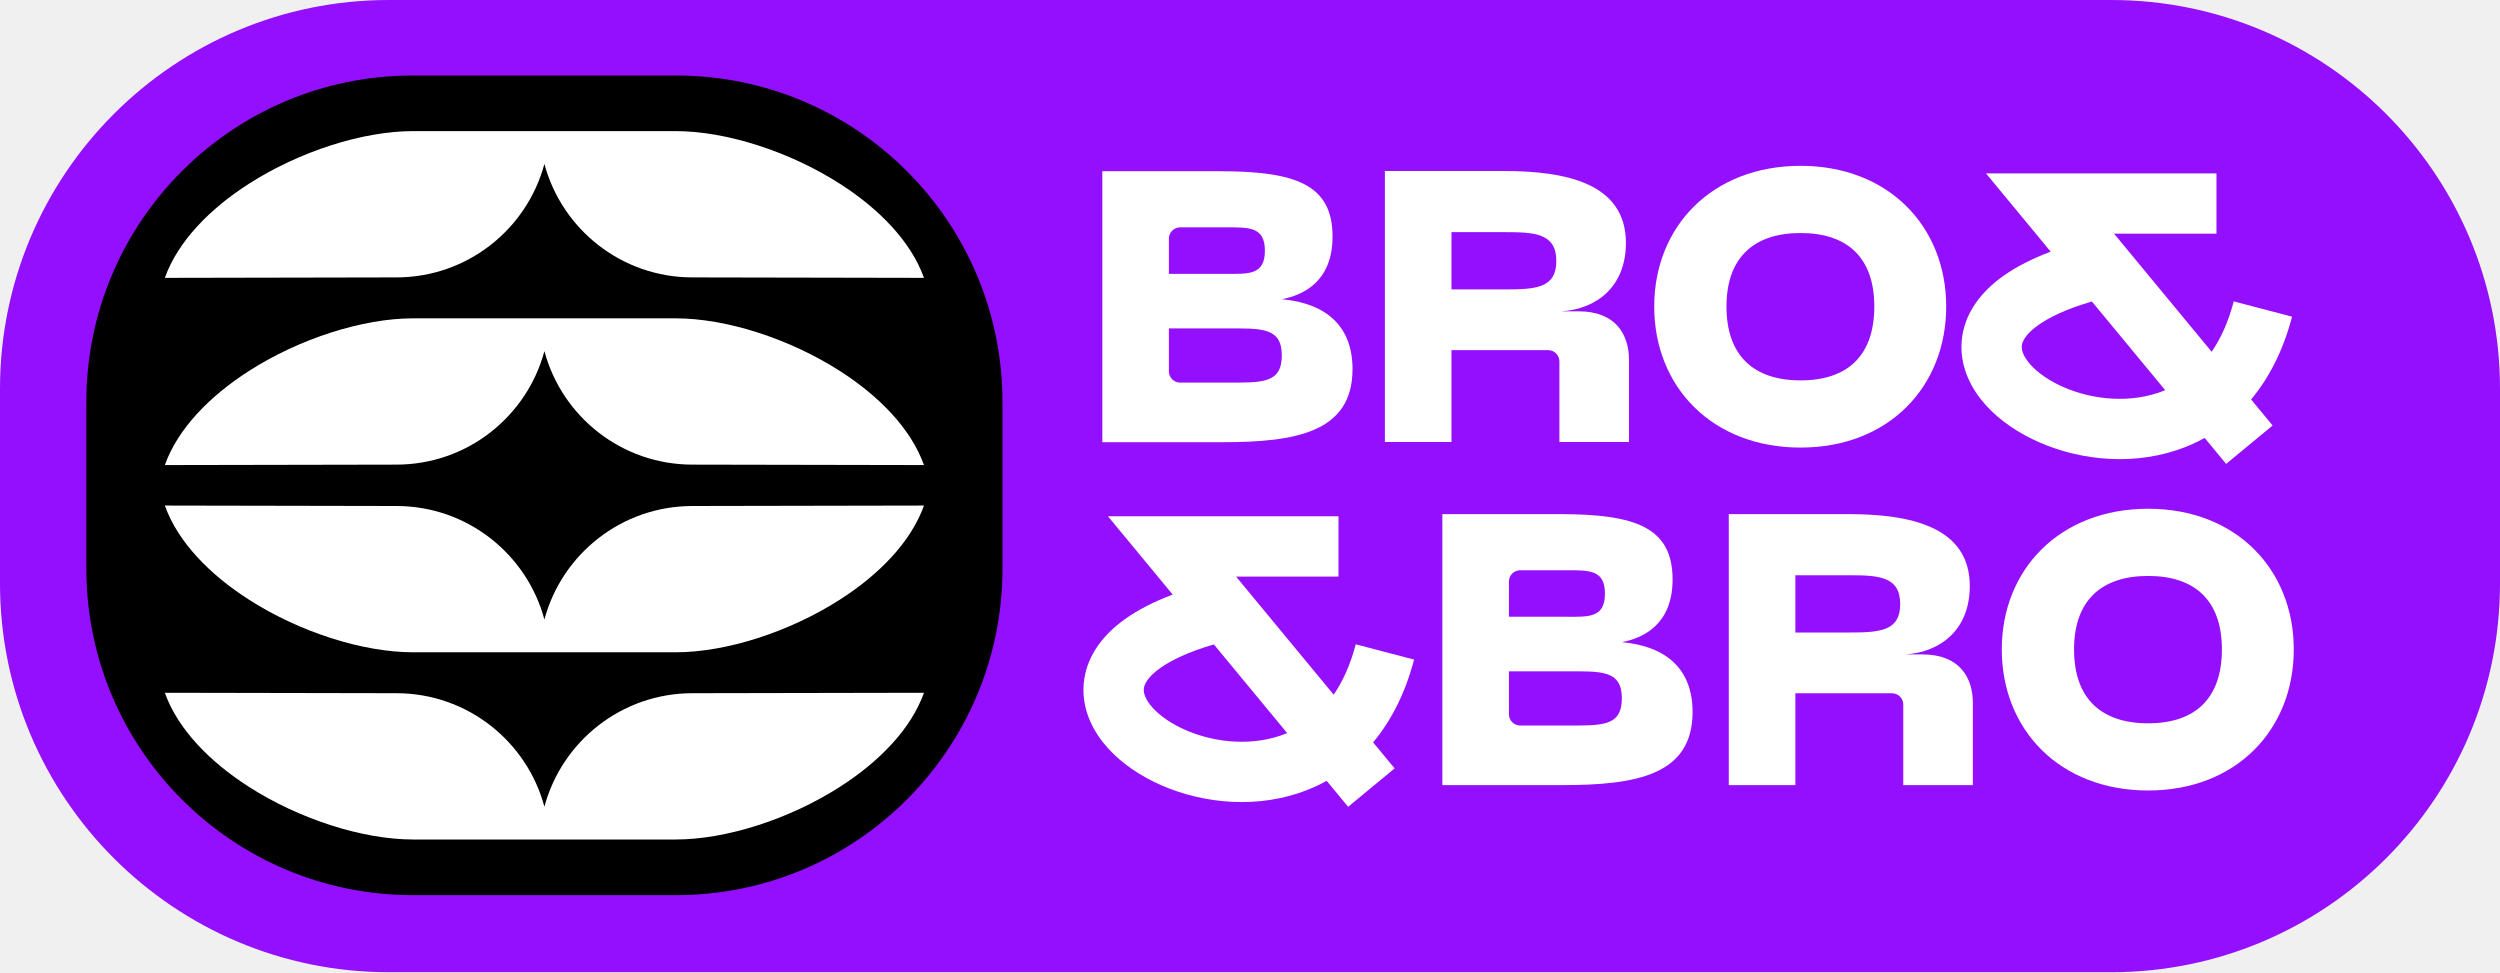
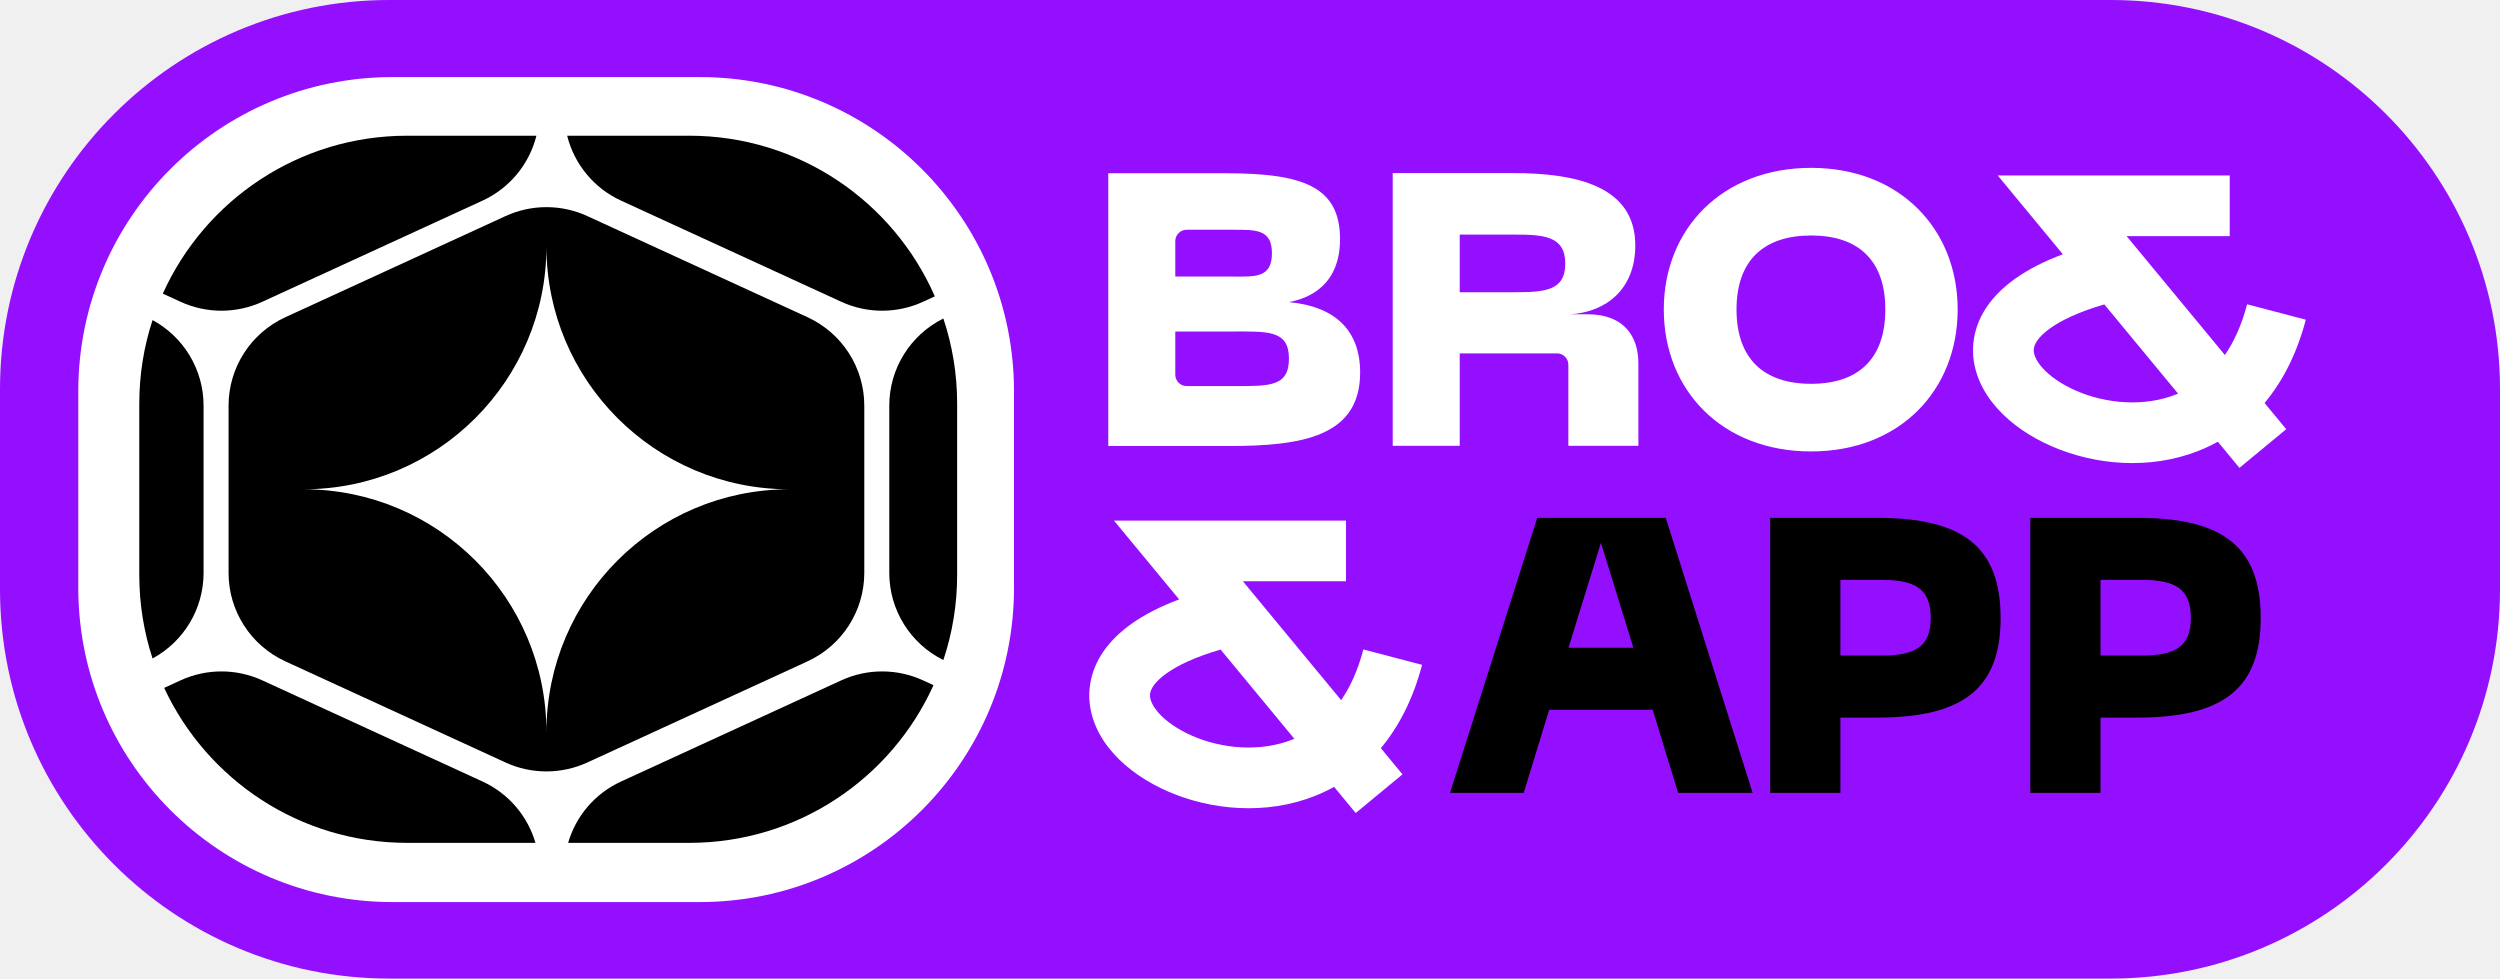
- <svg xmlns="http://www.w3.org/2000/svg" width="180" height="70" viewBox="0 0 180 70" fill="none">
-   <rect width="180" height="70" rx="28" fill="#950FFF" />
-   <rect x="6.216" y="5.436" width="65.962" height="59.015" rx="23.504" fill="black" />
-   <path d="M11.868 36.4C12.817 39.052 15.131 41.383 17.9 43.16C21.554 45.506 26.116 46.965 29.749 46.965H48.645C52.278 46.965 56.84 45.506 60.494 43.16C63.263 41.383 65.577 39.052 66.526 36.4L49.858 36.432C44.754 36.432 40.459 39.897 39.197 44.603C37.935 39.897 33.64 36.432 28.536 36.432L11.868 36.4Z" fill="white" />
-   <path d="M11.868 49.879C12.817 52.531 15.131 54.862 17.9 56.639C21.554 58.985 26.116 60.444 29.749 60.444H48.645C52.278 60.444 56.84 58.985 60.494 56.639C63.263 54.862 65.577 52.531 66.526 49.879L49.858 49.911C44.754 49.911 40.459 53.376 39.197 58.082C37.935 53.376 33.64 49.911 28.536 49.911L11.868 49.879Z" fill="white" />
-   <path d="M11.868 20.006C12.817 17.353 15.131 15.023 17.9 13.245C21.554 10.9 26.116 9.44 29.749 9.44H48.645C52.278 9.44 56.84 10.9 60.494 13.245C63.263 15.023 65.577 17.353 66.526 20.006L49.858 19.973C44.754 19.973 40.459 16.509 39.197 11.802C37.935 16.509 33.64 19.973 28.536 19.973L11.868 20.006Z" fill="white" />
-   <path d="M11.868 33.485C12.817 30.833 15.131 28.502 17.9 26.725C21.554 24.379 26.116 22.92 29.749 22.92H48.645C52.278 22.92 56.84 24.379 60.494 26.725C63.263 28.502 65.577 30.833 66.526 33.485L49.858 33.453C44.754 33.453 40.459 29.988 39.197 25.282C37.935 29.988 33.64 33.453 28.536 33.453L11.868 33.485Z" fill="white" />
-   <path d="M79.367 31.838H88.001C93.259 31.838 97.382 31.146 97.382 26.58C97.382 23.536 95.556 21.848 92.29 21.543C93.757 21.267 95.943 20.326 95.943 17.032C95.943 13.269 93.259 12.328 87.807 12.328H79.367V31.838ZM84.974 27.549C84.524 27.549 84.16 27.184 84.16 26.735V23.647H88.278C90.768 23.647 92.29 23.536 92.29 25.584C92.29 27.632 90.851 27.549 88.278 27.549H84.974ZM84.16 19.717V17.182C84.16 16.733 84.524 16.368 84.974 16.368H88.305C89.966 16.368 91.073 16.341 91.073 18.056C91.073 19.828 89.855 19.717 88.305 19.717H84.16Z" fill="white" />
-   <path d="M119.104 22.069C119.104 27.853 123.277 32.225 129.642 32.225C135.98 32.225 140.126 27.853 140.126 22.069C140.126 16.313 135.98 11.94 129.642 11.94C123.277 11.94 119.104 16.313 119.104 22.069ZM124.307 22.069C124.307 18.555 126.266 16.778 129.642 16.778C132.991 16.778 134.95 18.527 134.95 22.069C134.95 25.611 133.019 27.388 129.642 27.388C126.266 27.388 124.307 25.611 124.307 22.069Z" fill="white" />
-   <path fill-rule="evenodd" clip-rule="evenodd" d="M142.99 12.483H159.586V16.824H152.211L159.241 25.328C159.891 24.38 160.439 23.189 160.83 21.7L165.029 22.801C164.386 25.252 163.363 27.225 162.079 28.761L163.628 30.635L160.282 33.401L158.737 31.532C158.093 31.888 157.422 32.18 156.732 32.409C153.12 33.61 149.225 33.032 146.317 31.611C144.854 30.896 143.527 29.915 142.59 28.706C141.646 27.488 141.02 25.921 141.285 24.192C141.551 22.458 142.645 21.001 144.24 19.867C145.165 19.21 146.3 18.627 147.65 18.12L142.99 12.483ZM150.616 21.708C148.79 22.241 147.553 22.839 146.755 23.406C145.802 24.083 145.612 24.61 145.576 24.849C145.538 25.093 145.59 25.49 146.021 26.046C146.458 26.61 147.202 27.212 148.222 27.71C150.278 28.715 152.994 29.077 155.362 28.29C155.539 28.231 155.717 28.165 155.893 28.091L150.616 21.708Z" fill="white" />
-   <path d="M103.849 56.528H112.484C117.742 56.528 121.865 55.836 121.865 51.27C121.865 48.225 120.039 46.537 116.773 46.233C118.24 45.956 120.426 45.015 120.426 41.722C120.426 37.958 117.742 37.017 112.29 37.017H103.849V56.528ZM109.456 52.238C109.007 52.238 108.642 51.874 108.642 51.424V48.336H112.76C115.251 48.336 116.773 48.225 116.773 50.273C116.773 52.321 115.334 52.238 112.76 52.238H109.456ZM108.642 44.407V41.872C108.642 41.422 109.007 41.058 109.456 41.058H112.788C114.449 41.058 115.556 41.03 115.556 42.746C115.556 44.517 114.338 44.407 112.788 44.407H108.642Z" fill="white" />
-   <path d="M124.472 56.528H129.265V49.914H136.222C136.672 49.914 137.036 50.278 137.036 50.728V56.528H142.045V50.605C142.045 48.807 141.104 47.119 138.42 47.119H137.185C139.748 46.947 141.824 45.32 141.824 42.193C141.824 37.903 137.506 37.017 133.079 37.017H124.472V56.528ZM129.265 45.541V41.418H133.079C135.21 41.418 136.815 41.473 136.815 43.493C136.815 45.458 135.32 45.541 133.079 45.541H129.265Z" fill="white" />
-   <path d="M144.129 46.759C144.129 52.543 148.303 56.915 154.668 56.915C161.005 56.915 165.151 52.543 165.151 46.759C165.151 41.003 161.005 36.63 154.668 36.63C148.303 36.63 144.129 41.003 144.129 46.759ZM149.332 46.759C149.332 43.244 151.292 41.468 154.668 41.468C158.016 41.468 159.976 43.217 159.976 46.759C159.976 50.301 158.044 52.078 154.668 52.078C151.292 52.078 149.332 50.301 149.332 46.759Z" fill="white" />
-   <path fill-rule="evenodd" clip-rule="evenodd" d="M79.774 37.173H96.37V41.514H88.995L96.025 50.017C96.675 49.07 97.223 47.879 97.614 46.389L101.813 47.491C101.17 49.942 100.147 51.915 98.863 53.451L100.412 55.324L97.066 58.09L95.521 56.221C94.877 56.578 94.206 56.869 93.516 57.099C89.904 58.3 86.01 57.721 83.101 56.301C81.638 55.586 80.311 54.605 79.374 53.395C78.43 52.178 77.804 50.611 78.069 48.881C78.335 47.147 79.429 45.691 81.025 44.557C81.949 43.9 83.084 43.317 84.435 42.81L79.774 37.173ZM87.4 46.398C85.574 46.931 84.337 47.529 83.54 48.095C82.586 48.773 82.397 49.3 82.36 49.539C82.323 49.783 82.374 50.18 82.805 50.736C83.242 51.3 83.987 51.902 85.006 52.4C87.062 53.404 89.778 53.767 92.146 52.98C92.324 52.92 92.501 52.855 92.677 52.781L87.4 46.398Z" fill="white" />
-   <path d="M99.713 31.825H104.506V25.21H111.463C111.913 25.21 112.277 25.575 112.277 26.024V31.825H117.286V25.902C117.286 24.104 116.345 22.415 113.661 22.415H112.426C114.989 22.244 117.065 20.617 117.065 17.489C117.065 13.2 112.747 12.314 108.32 12.314H99.713V31.825ZM104.506 20.838V16.715H108.32C110.451 16.715 112.056 16.77 112.056 18.79C112.056 20.755 110.561 20.838 108.32 20.838H104.506Z" fill="white" />
+ <svg xmlns="http://www.w3.org/2000/svg" width="700" height="274" viewBox="0 0 700 274" fill="none">
+   <rect width="700" height="274" rx="109" fill="#950FFF" />
+   <path d="M310.319 124.885H344.116C364.698 124.885 380.838 122.177 380.838 104.304C380.838 92.388 373.689 85.78 360.906 84.589C366.648 83.505 375.205 79.822 375.205 66.932C375.205 52.2 364.698 48.517 343.358 48.517H310.319V124.885ZM332.266 108.095C330.507 108.095 329.08 106.669 329.08 104.909V92.821H345.199C354.948 92.821 360.906 92.388 360.906 100.404C360.906 108.42 355.273 108.095 345.199 108.095H332.266ZM329.08 77.439V67.518C329.08 65.758 330.507 64.332 332.266 64.332H345.308C351.807 64.332 356.14 64.224 356.14 70.94C356.14 77.872 351.374 77.439 345.308 77.439H329.08Z" fill="white" />
+   <path d="M465.862 86.647C465.862 109.287 482.198 126.402 507.113 126.402C531.919 126.402 548.146 109.287 548.146 86.647C548.146 64.115 531.919 47 507.113 47C482.198 47 465.862 64.115 465.862 86.647ZM486.227 86.647C486.227 72.889 493.897 65.936 507.113 65.936C520.22 65.936 527.89 72.781 527.89 86.647C527.89 100.512 520.328 107.466 507.113 107.466C493.897 107.466 486.227 100.512 486.227 86.647Z" fill="white" />
+   <path fill-rule="evenodd" clip-rule="evenodd" d="M559.36 49.124H624.319V66.116H595.452L622.968 99.402C625.513 95.693 627.66 91.029 629.189 85.2L645.625 89.513C643.108 99.106 639.103 106.828 634.077 112.84L640.141 120.175L627.044 131.001L620.996 123.685C618.476 125.08 615.85 126.222 613.147 127.121C599.01 131.821 583.766 129.557 572.381 123.996C566.655 121.2 561.462 117.358 557.793 112.624C554.099 107.858 551.646 101.725 552.684 94.954C553.725 88.168 558.007 82.467 564.253 78.028C567.872 75.456 572.316 73.175 577.601 71.19L559.36 49.124ZM589.21 85.234C582.063 87.32 577.218 89.66 574.097 91.878C570.365 94.531 569.624 96.592 569.48 97.53C569.334 98.484 569.536 100.038 571.223 102.215C572.935 104.423 575.847 106.779 579.838 108.728C587.887 112.659 598.519 114.078 607.786 110.997C608.481 110.765 609.174 110.507 609.864 110.219L589.21 85.234Z" fill="white" />
+   <path d="M389.96 124.832H408.722V98.943H435.954C437.713 98.943 439.14 100.369 439.14 102.129V124.832H458.746V101.651C458.746 94.61 455.063 88.002 444.556 88.002H439.724C449.755 87.331 457.88 80.961 457.88 68.72C457.88 51.93 440.981 48.464 423.649 48.464H389.96V124.832ZM408.722 81.828V65.687H423.649C431.99 65.687 438.273 65.904 438.273 73.812C438.273 81.503 432.423 81.828 423.649 81.828H408.722Z" fill="white" />
+   <path d="M406 222H426.644L433.778 198.736H462.745L469.878 222H490.739L466.42 145H430.427L406 222ZM439.182 181.37L448.261 151.99L457.34 181.37H439.182Z" fill="black" />
+   <path d="M495.642 222H515.314V200.921H525.69C549.577 200.921 560.169 192.838 560.169 173.07C560.169 153.082 549.577 145 525.69 145H495.642V222ZM515.314 183.555V162.366H526.879C536.39 162.366 540.606 164.987 540.606 173.07C540.606 180.933 536.39 183.555 526.879 183.555H515.314Z" fill="black" />
+   <path d="M568.473 222H588.145V200.921H598.521C622.408 200.921 633 192.838 633 173.07C633 153.082 622.408 145 598.521 145H568.473V222ZM588.145 183.555V162.366H599.71C609.221 162.366 613.437 164.987 613.437 173.07C613.437 180.933 609.221 183.555 599.71 183.555H588.145Z" fill="black" />
+   <path fill-rule="evenodd" clip-rule="evenodd" d="M311.915 145.766H376.874V162.758H348.008L375.523 196.044C378.069 192.336 380.215 187.672 381.745 181.842L398.18 186.155C395.663 195.748 391.659 203.471 386.633 209.483L392.696 216.817L379.599 227.644L373.551 220.328C371.031 221.723 368.405 222.864 365.703 223.763C351.566 228.464 336.321 226.199 324.936 220.638C319.21 217.842 314.017 214 310.348 209.266C306.654 204.5 304.201 198.367 305.239 191.597C306.28 184.81 310.563 179.11 316.809 174.67C320.427 172.098 324.871 169.817 330.156 167.833L311.915 145.766ZM341.765 181.876C334.618 183.962 329.773 186.303 326.653 188.521C322.921 191.173 322.179 193.234 322.035 194.172C321.889 195.126 322.092 196.68 323.778 198.857C325.49 201.065 328.403 203.421 332.393 205.37C340.442 209.301 351.074 210.72 360.341 207.639C361.036 207.408 361.73 207.149 362.42 206.862L341.765 181.876Z" fill="white" />
+   <rect x="21.92" y="21.58" width="262" height="231" rx="88" fill="white" />
+   <path d="M150.195 38H114C83.549 38 57.336 56.148 45.588 82.218L50.551 84.497C57.816 87.834 66.184 87.834 73.449 84.497L135.099 56.181C142.745 52.67 148.222 45.916 150.195 38Z" fill="black" />
+   <path d="M42.714 184.374C40.304 177.019 39 169.162 39 161V113C39 104.838 40.304 96.981 42.714 89.626C51.476 94.37 57 103.537 57 113.568V160.432C57 170.463 51.476 179.63 42.714 184.374Z" fill="black" />
+   <path d="M149.925 236H114C83.872 236 57.892 218.235 45.966 192.609L50.551 190.503C57.816 187.166 66.184 187.166 73.449 190.503L135.099 218.819C142.421 222.182 147.754 228.518 149.925 236Z" fill="black" />
+   <path d="M261.382 191.85C249.618 217.884 223.425 236 193 236H159.075C161.246 228.518 166.579 222.182 173.901 218.819L235.551 190.503C242.816 187.166 251.184 187.166 258.449 190.503L261.382 191.85Z" fill="black" />
+   <path d="M264.139 89.183C266.643 96.666 268 104.674 268 113V161C268 169.326 266.643 177.334 264.139 184.817C254.884 180.218 249 170.785 249 160.432V113.568C249 103.215 254.884 93.782 264.139 89.183Z" fill="black" />
+   <path d="M158.805 38H193C223.747 38 250.173 56.502 261.751 82.981L258.449 84.497C251.184 87.834 242.816 87.834 235.551 84.497L173.901 56.181C166.255 52.67 160.778 45.916 158.805 38Z" fill="black" />
+   <path d="M164.449 60.503C157.184 57.166 148.816 57.166 141.551 60.503L79.901 88.819C70.208 93.271 64 102.934 64 113.568V160.432C64 171.066 70.208 180.729 79.901 185.181L141.551 213.497C148.816 216.834 157.184 216.834 164.449 213.497L226.099 185.181C235.792 180.729 242 171.066 242 160.432V113.568C242 102.934 235.792 93.271 226.099 88.819L164.449 60.503Z" fill="black" />
+   <path d="M153 69C153 106.555 122.555 137 85 137C122.555 137 153 167.445 153 205C153 167.445 183.445 137 221 137C183.445 137 153 106.555 153 69Z" fill="white" />
</svg>
